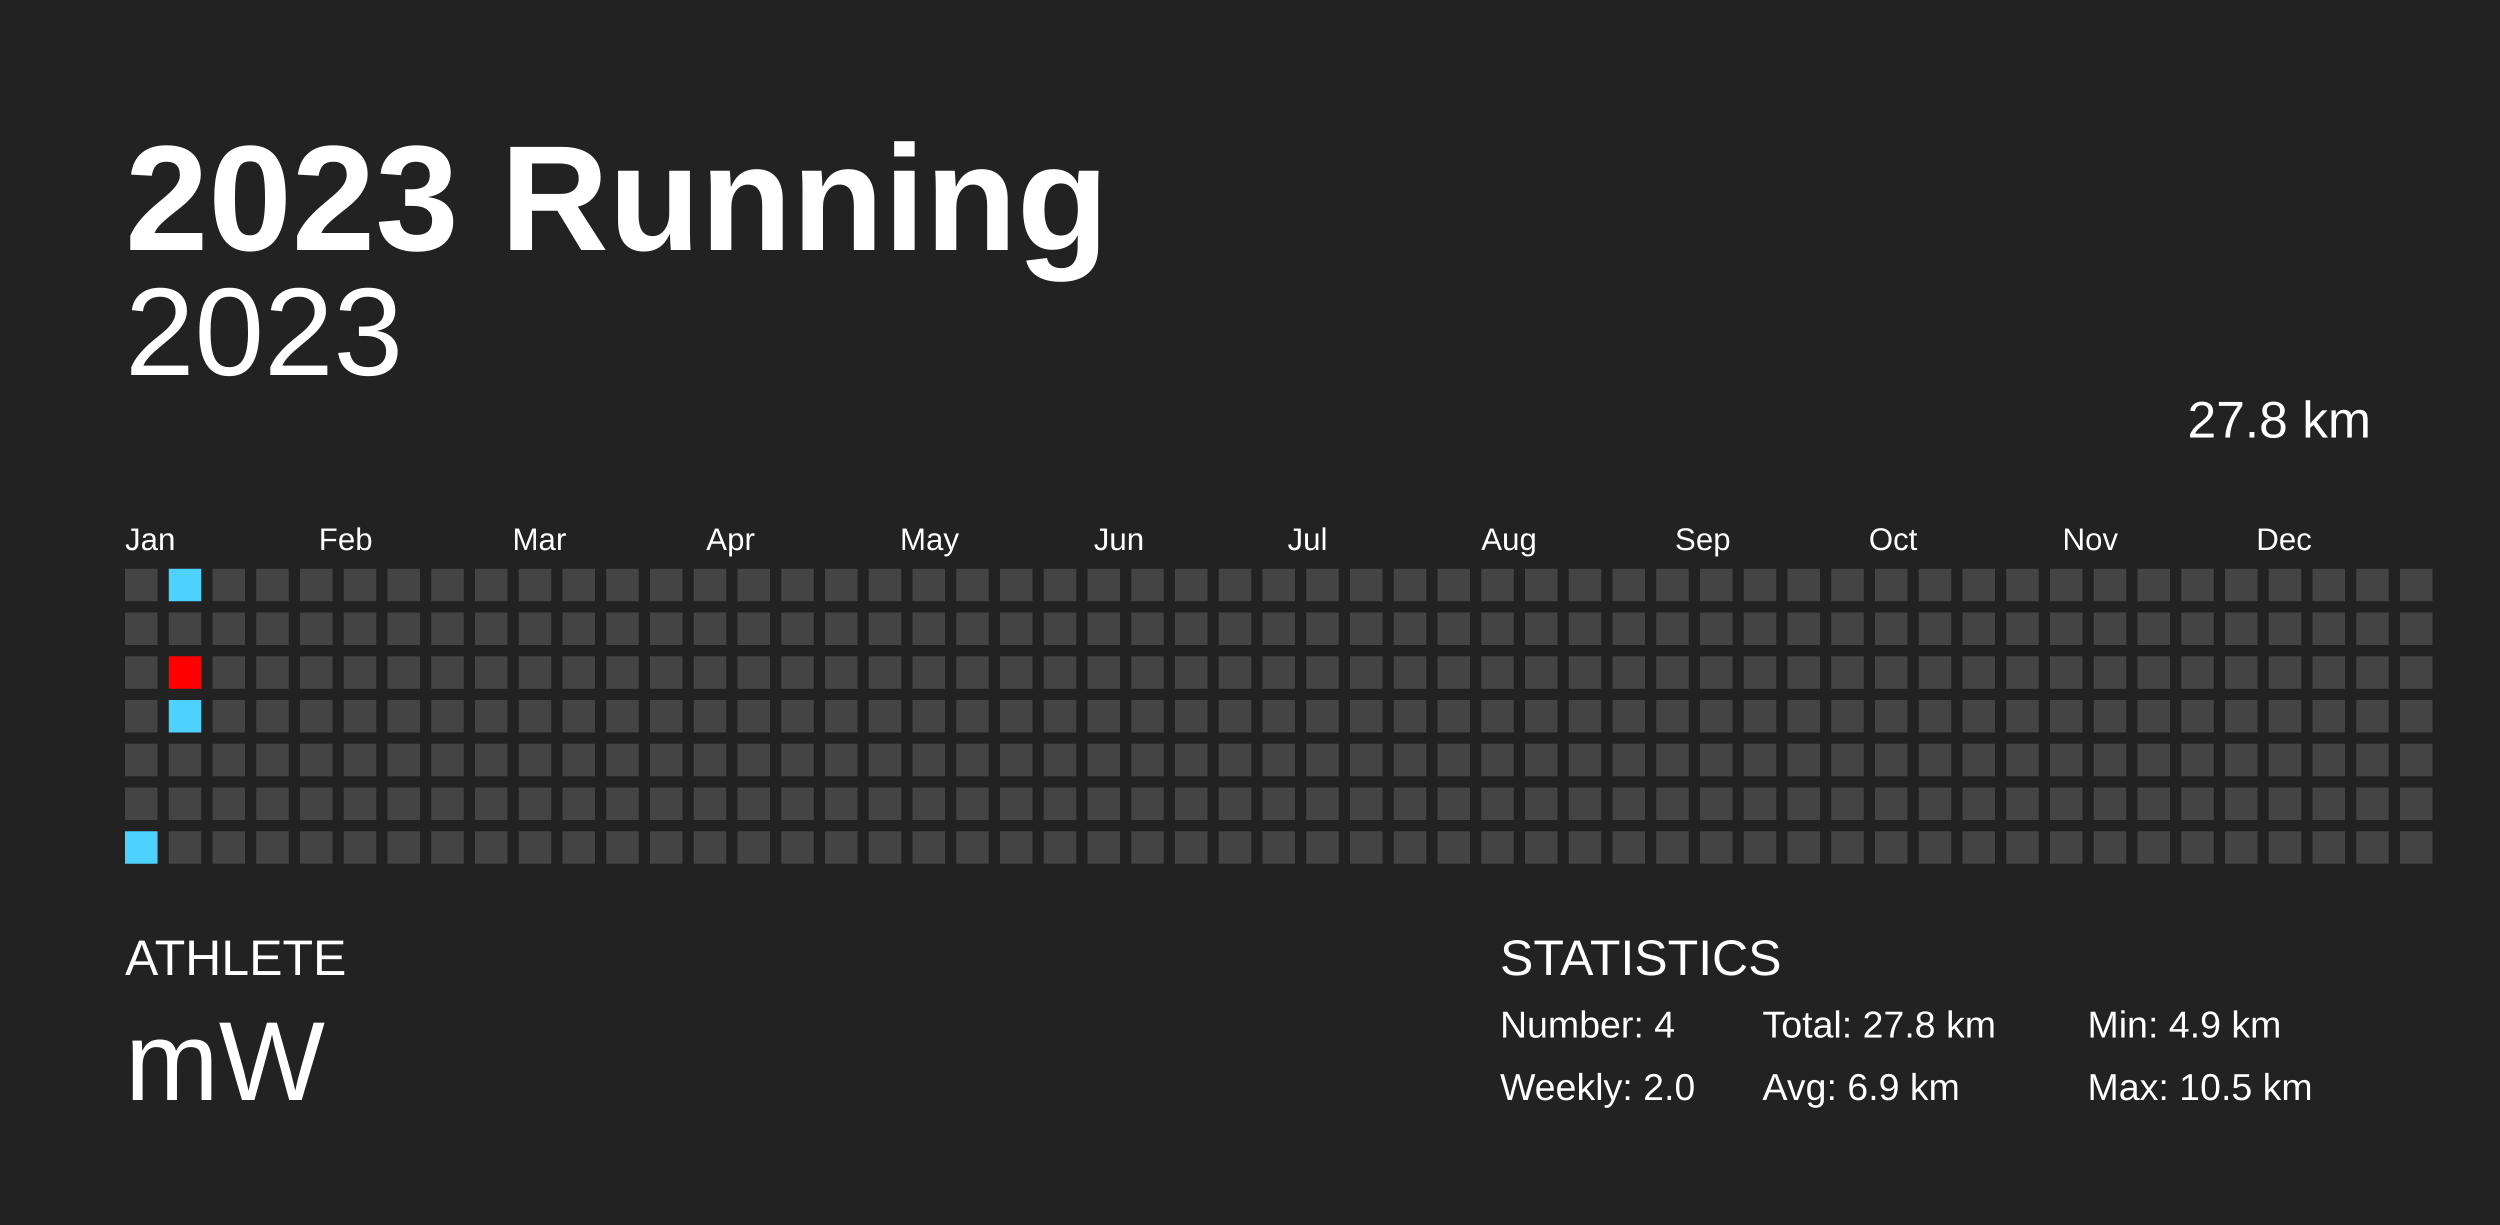
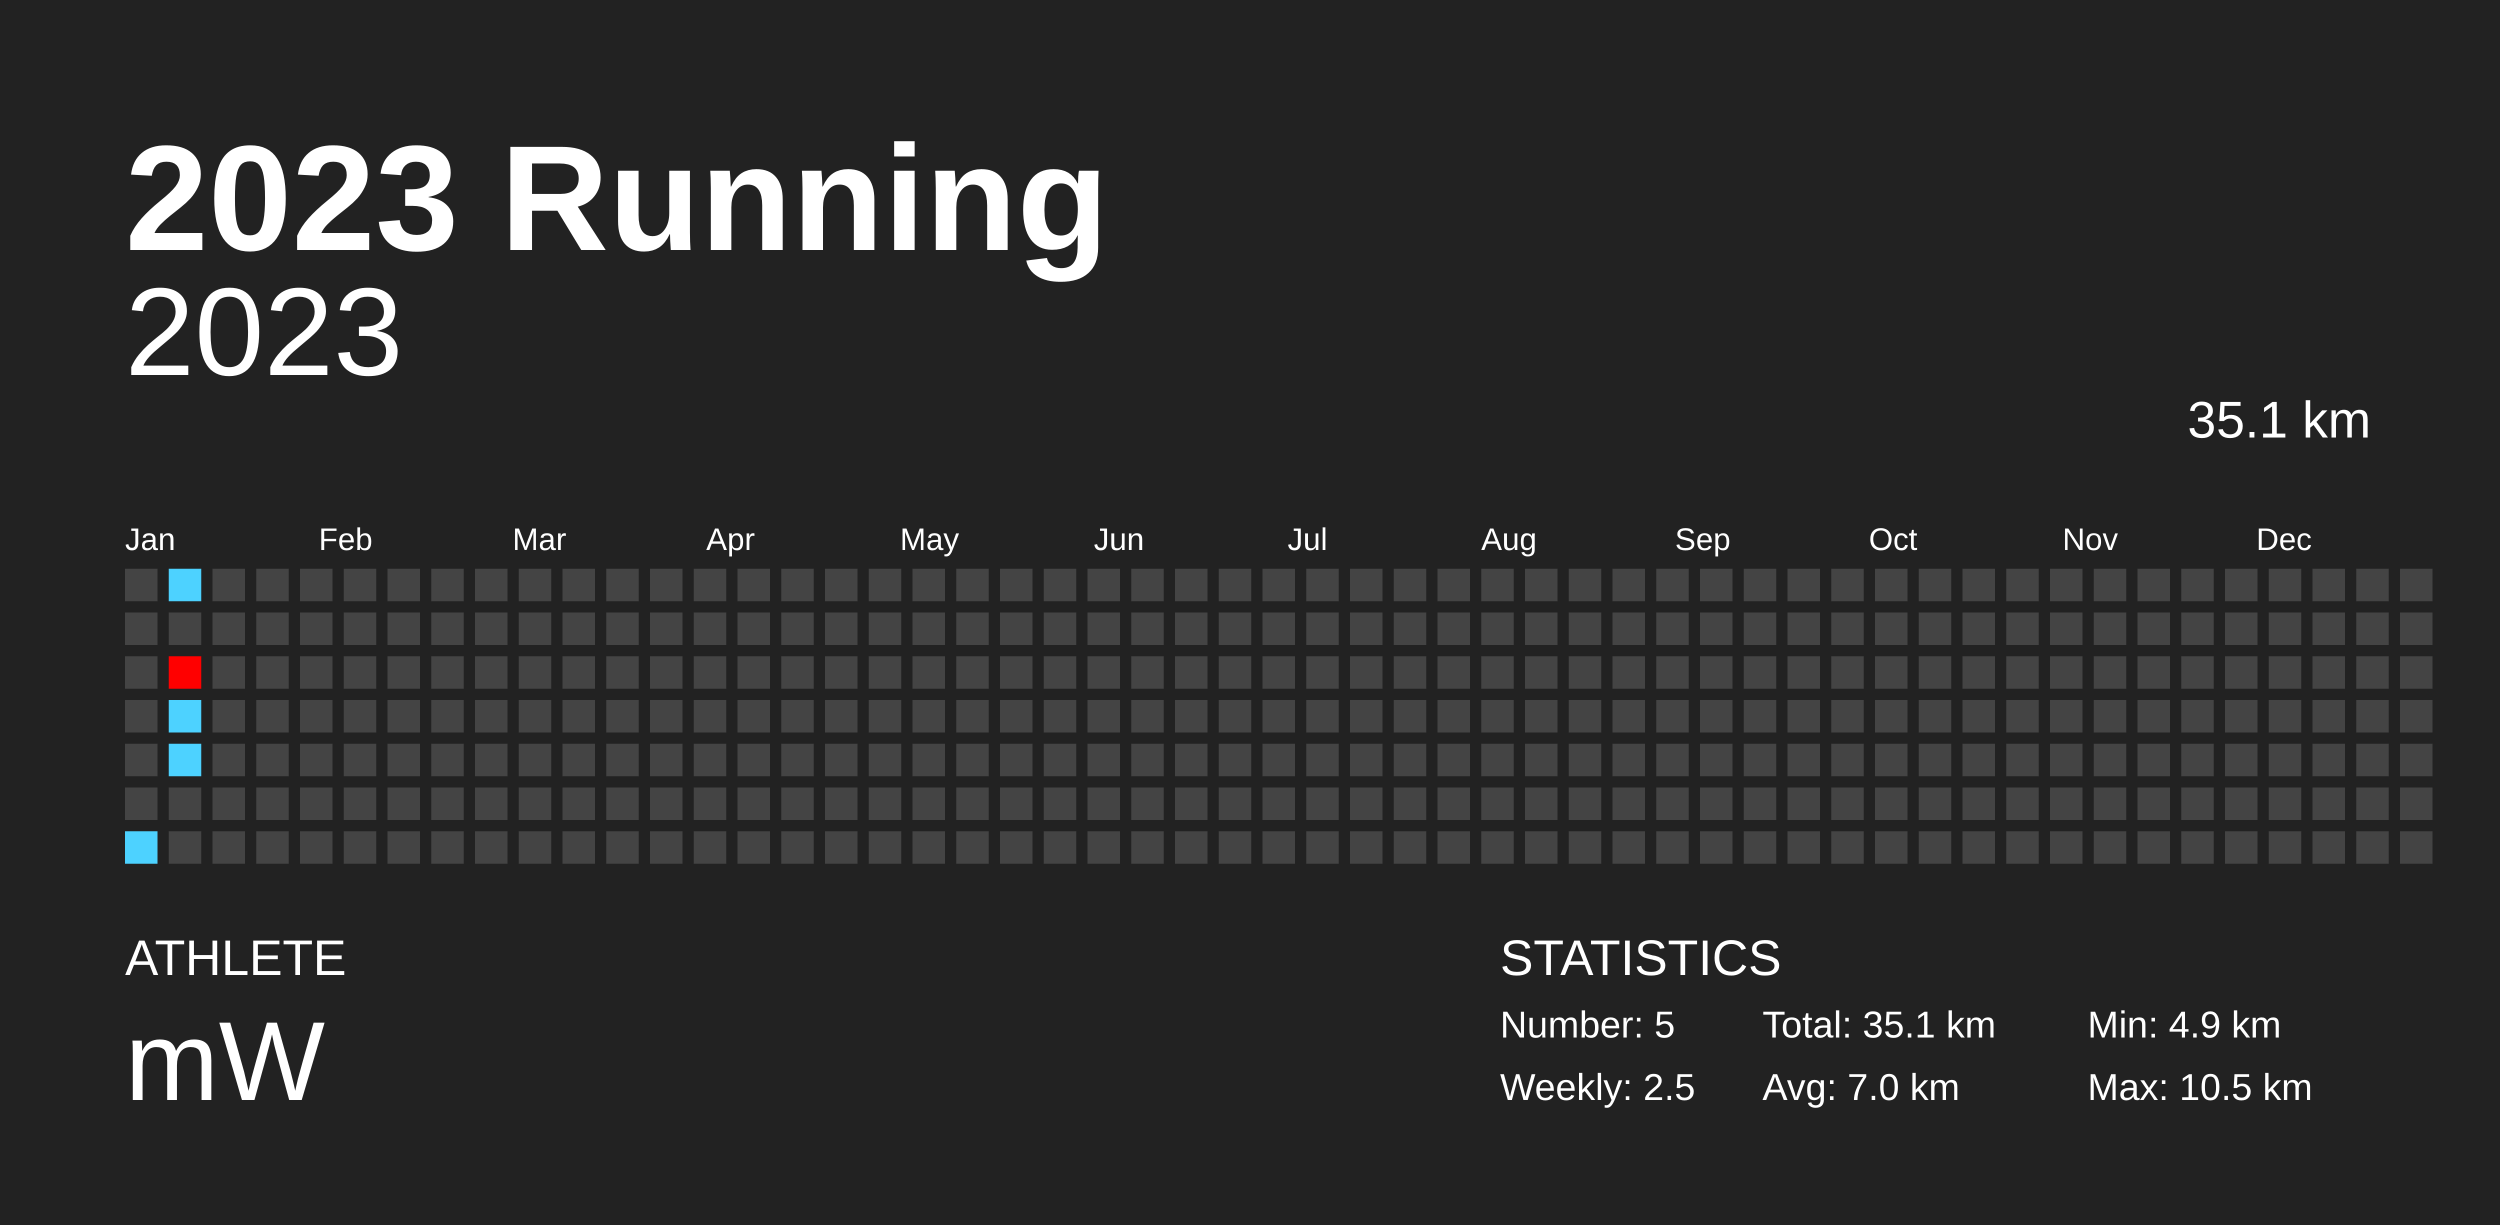
<svg xmlns="http://www.w3.org/2000/svg" baseProfile="full" height="98mm" version="1.1" viewBox="0,0,200,98" width="200mm">
  <defs />
  <rect fill="#222222" height="98" width="200" x="0" y="0" />
  <text fill="#FFFFFF" style="font-size:12px; font-family:Arial; font-weight:bold;" x="10" y="20">2023 Running</text>
  <text fill="#FFFFFF" style="font-size:4px; font-family:Arial" x="10" y="78">ATHLETE</text>
  <text fill="#FFFFFF" style="font-size:9px; font-family:Arial" x="10" y="88">mW</text>
  <text fill="#FFFFFF" style="font-size:4px; font-family:Arial" x="120" y="78">STATISTICS</text>
-   <text fill="#FFFFFF" style="font-size:3px; font-family:Arial" x="120" y="83">Number: 4</text>
-   <text fill="#FFFFFF" style="font-size:3px; font-family:Arial" x="120" y="88">Weekly: 2.0</text>
-   <text fill="#FFFFFF" style="font-size:3px; font-family:Arial" x="141" y="83">Total: 27.8 km</text>
-   <text fill="#FFFFFF" style="font-size:3px; font-family:Arial" x="141" y="88">Avg: 6.9 km</text>
+   <text fill="#FFFFFF" style="font-size:3px; font-family:Arial" x="120" y="83">Number: 5</text>
+   <text fill="#FFFFFF" style="font-size:3px; font-family:Arial" x="120" y="88">Weekly: 2.5</text>
+   <text fill="#FFFFFF" style="font-size:3px; font-family:Arial" x="141" y="83">Total: 35.1 km</text>
+   <text fill="#FFFFFF" style="font-size:3px; font-family:Arial" x="141" y="88">Avg: 7.0 km</text>
  <text fill="#FFFFFF" style="font-size:3px; font-family:Arial" x="167" y="83">Min: 4.9 km</text>
  <text fill="#FFFFFF" style="font-size:3px; font-family:Arial" x="167" y="88">Max: 10.5 km</text>
  <text alignment-baseline="hanging" fill="#FFFFFF" style="font-size:10.0px; font-family:Arial;" x="10" y="30">2023</text>
-   <text alignment-baseline="hanging" fill="#FFFFFF" style="font-size:4.125px; font-family:Arial;" x="175" y="35">27.8 km</text>
+   <text alignment-baseline="hanging" fill="#FFFFFF" style="font-size:4.125px; font-family:Arial;" x="175" y="35">35.1 km</text>
  <text fill="#FFFFFF" style="font-size:2.5px; font-family:Arial" x="10.0" y="44">Jan</text>
  <text fill="#FFFFFF" style="font-size:2.5px; font-family:Arial" x="25.5" y="44">Feb</text>
  <text fill="#FFFFFF" style="font-size:2.5px; font-family:Arial" x="41.0" y="44">Mar</text>
  <text fill="#FFFFFF" style="font-size:2.5px; font-family:Arial" x="56.5" y="44">Apr</text>
  <text fill="#FFFFFF" style="font-size:2.5px; font-family:Arial" x="72.0" y="44">May</text>
  <text fill="#FFFFFF" style="font-size:2.5px; font-family:Arial" x="87.5" y="44">Jun</text>
  <text fill="#FFFFFF" style="font-size:2.5px; font-family:Arial" x="103.0" y="44">Jul</text>
  <text fill="#FFFFFF" style="font-size:2.5px; font-family:Arial" x="118.5" y="44">Aug</text>
  <text fill="#FFFFFF" style="font-size:2.5px; font-family:Arial" x="134.0" y="44">Sep</text>
  <text fill="#FFFFFF" style="font-size:2.5px; font-family:Arial" x="149.5" y="44">Oct</text>
  <text fill="#FFFFFF" style="font-size:2.5px; font-family:Arial" x="165.0" y="44">Nov</text>
  <text fill="#FFFFFF" style="font-size:2.5px; font-family:Arial" x="180.5" y="44">Dec</text>
  <rect fill="#444444" height="2.6" width="2.6" x="10.0" y="45.5" />
  <rect fill="#444444" height="2.6" width="2.6" x="10.0" y="49.0" />
  <rect fill="#444444" height="2.6" width="2.6" x="10.0" y="52.5" />
  <rect fill="#444444" height="2.6" width="2.6" x="10.0" y="56.0" />
  <rect fill="#444444" height="2.6" width="2.6" x="10.0" y="59.5" />
  <rect fill="#444444" height="2.6" width="2.6" x="10.0" y="63.0" />
  <rect fill="#4dd2ff" height="2.6" width="2.6" x="10.0" y="66.5" />
  <rect fill="#4dd2ff" height="2.6" width="2.6" x="13.5" y="45.5" />
  <rect fill="#444444" height="2.6" width="2.6" x="13.5" y="49.0" />
  <rect fill="#ff0000" height="2.6" width="2.6" x="13.5" y="52.5" />
  <rect fill="#4dd2ff" height="2.6" width="2.6" x="13.5" y="56.0" />
-   <rect fill="#444444" height="2.6" width="2.6" x="13.5" y="59.5" />
+   <rect fill="#4dd2ff" height="2.6" width="2.6" x="13.5" y="59.5" />
  <rect fill="#444444" height="2.6" width="2.6" x="13.5" y="63.0" />
  <rect fill="#444444" height="2.6" width="2.6" x="13.5" y="66.5" />
  <rect fill="#444444" height="2.6" width="2.6" x="17.0" y="45.5" />
  <rect fill="#444444" height="2.6" width="2.6" x="17.0" y="49.0" />
  <rect fill="#444444" height="2.6" width="2.6" x="17.0" y="52.5" />
  <rect fill="#444444" height="2.6" width="2.6" x="17.0" y="56.0" />
  <rect fill="#444444" height="2.6" width="2.6" x="17.0" y="59.5" />
  <rect fill="#444444" height="2.6" width="2.6" x="17.0" y="63.0" />
  <rect fill="#444444" height="2.6" width="2.6" x="17.0" y="66.5" />
  <rect fill="#444444" height="2.6" width="2.6" x="20.5" y="45.5" />
  <rect fill="#444444" height="2.6" width="2.6" x="20.5" y="49.0" />
  <rect fill="#444444" height="2.6" width="2.6" x="20.5" y="52.5" />
  <rect fill="#444444" height="2.6" width="2.6" x="20.5" y="56.0" />
  <rect fill="#444444" height="2.6" width="2.6" x="20.5" y="59.5" />
  <rect fill="#444444" height="2.6" width="2.6" x="20.5" y="63.0" />
  <rect fill="#444444" height="2.6" width="2.6" x="20.5" y="66.5" />
  <rect fill="#444444" height="2.6" width="2.6" x="24.0" y="45.5" />
  <rect fill="#444444" height="2.6" width="2.6" x="24.0" y="49.0" />
  <rect fill="#444444" height="2.6" width="2.6" x="24.0" y="52.5" />
  <rect fill="#444444" height="2.6" width="2.6" x="24.0" y="56.0" />
  <rect fill="#444444" height="2.6" width="2.6" x="24.0" y="59.5" />
  <rect fill="#444444" height="2.6" width="2.6" x="24.0" y="63.0" />
  <rect fill="#444444" height="2.6" width="2.6" x="24.0" y="66.5" />
  <rect fill="#444444" height="2.6" width="2.6" x="27.5" y="45.5" />
  <rect fill="#444444" height="2.6" width="2.6" x="27.5" y="49.0" />
  <rect fill="#444444" height="2.6" width="2.6" x="27.5" y="52.5" />
  <rect fill="#444444" height="2.6" width="2.6" x="27.5" y="56.0" />
  <rect fill="#444444" height="2.6" width="2.6" x="27.5" y="59.5" />
  <rect fill="#444444" height="2.6" width="2.6" x="27.5" y="63.0" />
  <rect fill="#444444" height="2.6" width="2.6" x="27.5" y="66.5" />
  <rect fill="#444444" height="2.6" width="2.6" x="31.0" y="45.5" />
  <rect fill="#444444" height="2.6" width="2.6" x="31.0" y="49.0" />
  <rect fill="#444444" height="2.6" width="2.6" x="31.0" y="52.5" />
  <rect fill="#444444" height="2.6" width="2.6" x="31.0" y="56.0" />
  <rect fill="#444444" height="2.6" width="2.6" x="31.0" y="59.5" />
  <rect fill="#444444" height="2.6" width="2.6" x="31.0" y="63.0" />
  <rect fill="#444444" height="2.6" width="2.6" x="31.0" y="66.5" />
  <rect fill="#444444" height="2.6" width="2.6" x="34.5" y="45.5" />
  <rect fill="#444444" height="2.6" width="2.6" x="34.5" y="49.0" />
  <rect fill="#444444" height="2.6" width="2.6" x="34.5" y="52.5" />
  <rect fill="#444444" height="2.6" width="2.6" x="34.5" y="56.0" />
  <rect fill="#444444" height="2.6" width="2.6" x="34.5" y="59.5" />
  <rect fill="#444444" height="2.6" width="2.6" x="34.5" y="63.0" />
  <rect fill="#444444" height="2.6" width="2.6" x="34.5" y="66.5" />
  <rect fill="#444444" height="2.6" width="2.6" x="38.0" y="45.5" />
  <rect fill="#444444" height="2.6" width="2.6" x="38.0" y="49.0" />
  <rect fill="#444444" height="2.6" width="2.6" x="38.0" y="52.5" />
  <rect fill="#444444" height="2.6" width="2.6" x="38.0" y="56.0" />
  <rect fill="#444444" height="2.6" width="2.6" x="38.0" y="59.5" />
  <rect fill="#444444" height="2.6" width="2.6" x="38.0" y="63.0" />
  <rect fill="#444444" height="2.6" width="2.6" x="38.0" y="66.5" />
  <rect fill="#444444" height="2.6" width="2.6" x="41.5" y="45.5" />
  <rect fill="#444444" height="2.6" width="2.6" x="41.5" y="49.0" />
  <rect fill="#444444" height="2.6" width="2.6" x="41.5" y="52.5" />
  <rect fill="#444444" height="2.6" width="2.6" x="41.5" y="56.0" />
  <rect fill="#444444" height="2.6" width="2.6" x="41.5" y="59.5" />
  <rect fill="#444444" height="2.6" width="2.6" x="41.5" y="63.0" />
  <rect fill="#444444" height="2.6" width="2.6" x="41.5" y="66.5" />
  <rect fill="#444444" height="2.6" width="2.6" x="45.0" y="45.5" />
  <rect fill="#444444" height="2.6" width="2.6" x="45.0" y="49.0" />
  <rect fill="#444444" height="2.6" width="2.6" x="45.0" y="52.5" />
  <rect fill="#444444" height="2.6" width="2.6" x="45.0" y="56.0" />
  <rect fill="#444444" height="2.6" width="2.6" x="45.0" y="59.5" />
  <rect fill="#444444" height="2.6" width="2.6" x="45.0" y="63.0" />
  <rect fill="#444444" height="2.6" width="2.6" x="45.0" y="66.5" />
  <rect fill="#444444" height="2.6" width="2.6" x="48.5" y="45.5" />
  <rect fill="#444444" height="2.6" width="2.6" x="48.5" y="49.0" />
  <rect fill="#444444" height="2.6" width="2.6" x="48.5" y="52.5" />
  <rect fill="#444444" height="2.6" width="2.6" x="48.5" y="56.0" />
  <rect fill="#444444" height="2.6" width="2.6" x="48.5" y="59.5" />
  <rect fill="#444444" height="2.6" width="2.6" x="48.5" y="63.0" />
  <rect fill="#444444" height="2.6" width="2.6" x="48.5" y="66.5" />
  <rect fill="#444444" height="2.6" width="2.6" x="52.0" y="45.5" />
  <rect fill="#444444" height="2.6" width="2.6" x="52.0" y="49.0" />
  <rect fill="#444444" height="2.6" width="2.6" x="52.0" y="52.5" />
  <rect fill="#444444" height="2.6" width="2.6" x="52.0" y="56.0" />
  <rect fill="#444444" height="2.6" width="2.6" x="52.0" y="59.5" />
  <rect fill="#444444" height="2.6" width="2.6" x="52.0" y="63.0" />
  <rect fill="#444444" height="2.6" width="2.6" x="52.0" y="66.5" />
  <rect fill="#444444" height="2.6" width="2.6" x="55.5" y="45.5" />
  <rect fill="#444444" height="2.6" width="2.6" x="55.5" y="49.0" />
  <rect fill="#444444" height="2.6" width="2.6" x="55.5" y="52.5" />
  <rect fill="#444444" height="2.6" width="2.6" x="55.5" y="56.0" />
  <rect fill="#444444" height="2.6" width="2.6" x="55.5" y="59.5" />
  <rect fill="#444444" height="2.6" width="2.6" x="55.5" y="63.0" />
  <rect fill="#444444" height="2.6" width="2.6" x="55.5" y="66.5" />
  <rect fill="#444444" height="2.6" width="2.6" x="59.0" y="45.5" />
  <rect fill="#444444" height="2.6" width="2.6" x="59.0" y="49.0" />
  <rect fill="#444444" height="2.6" width="2.6" x="59.0" y="52.5" />
  <rect fill="#444444" height="2.6" width="2.6" x="59.0" y="56.0" />
  <rect fill="#444444" height="2.6" width="2.6" x="59.0" y="59.5" />
  <rect fill="#444444" height="2.6" width="2.6" x="59.0" y="63.0" />
  <rect fill="#444444" height="2.6" width="2.6" x="59.0" y="66.5" />
  <rect fill="#444444" height="2.6" width="2.6" x="62.5" y="45.5" />
  <rect fill="#444444" height="2.6" width="2.6" x="62.5" y="49.0" />
  <rect fill="#444444" height="2.6" width="2.6" x="62.5" y="52.5" />
  <rect fill="#444444" height="2.6" width="2.6" x="62.5" y="56.0" />
  <rect fill="#444444" height="2.6" width="2.6" x="62.5" y="59.5" />
  <rect fill="#444444" height="2.6" width="2.6" x="62.5" y="63.0" />
  <rect fill="#444444" height="2.6" width="2.6" x="62.5" y="66.5" />
  <rect fill="#444444" height="2.6" width="2.6" x="66.0" y="45.5" />
  <rect fill="#444444" height="2.6" width="2.6" x="66.0" y="49.0" />
  <rect fill="#444444" height="2.6" width="2.6" x="66.0" y="52.5" />
  <rect fill="#444444" height="2.6" width="2.6" x="66.0" y="56.0" />
  <rect fill="#444444" height="2.6" width="2.6" x="66.0" y="59.5" />
  <rect fill="#444444" height="2.6" width="2.6" x="66.0" y="63.0" />
  <rect fill="#444444" height="2.6" width="2.6" x="66.0" y="66.5" />
  <rect fill="#444444" height="2.6" width="2.6" x="69.5" y="45.5" />
  <rect fill="#444444" height="2.6" width="2.6" x="69.5" y="49.0" />
  <rect fill="#444444" height="2.6" width="2.6" x="69.5" y="52.5" />
  <rect fill="#444444" height="2.6" width="2.6" x="69.5" y="56.0" />
  <rect fill="#444444" height="2.6" width="2.6" x="69.5" y="59.5" />
  <rect fill="#444444" height="2.6" width="2.6" x="69.5" y="63.0" />
  <rect fill="#444444" height="2.6" width="2.6" x="69.5" y="66.5" />
  <rect fill="#444444" height="2.6" width="2.6" x="73.0" y="45.5" />
  <rect fill="#444444" height="2.6" width="2.6" x="73.0" y="49.0" />
  <rect fill="#444444" height="2.6" width="2.6" x="73.0" y="52.5" />
  <rect fill="#444444" height="2.6" width="2.6" x="73.0" y="56.0" />
  <rect fill="#444444" height="2.6" width="2.6" x="73.0" y="59.5" />
  <rect fill="#444444" height="2.6" width="2.6" x="73.0" y="63.0" />
  <rect fill="#444444" height="2.6" width="2.6" x="73.0" y="66.5" />
  <rect fill="#444444" height="2.6" width="2.6" x="76.5" y="45.5" />
  <rect fill="#444444" height="2.6" width="2.6" x="76.5" y="49.0" />
  <rect fill="#444444" height="2.6" width="2.6" x="76.5" y="52.5" />
  <rect fill="#444444" height="2.6" width="2.6" x="76.5" y="56.0" />
  <rect fill="#444444" height="2.6" width="2.6" x="76.5" y="59.5" />
  <rect fill="#444444" height="2.6" width="2.6" x="76.5" y="63.0" />
  <rect fill="#444444" height="2.6" width="2.6" x="76.5" y="66.5" />
  <rect fill="#444444" height="2.6" width="2.6" x="80.0" y="45.5" />
  <rect fill="#444444" height="2.6" width="2.6" x="80.0" y="49.0" />
  <rect fill="#444444" height="2.6" width="2.6" x="80.0" y="52.5" />
  <rect fill="#444444" height="2.6" width="2.6" x="80.0" y="56.0" />
  <rect fill="#444444" height="2.6" width="2.6" x="80.0" y="59.5" />
  <rect fill="#444444" height="2.6" width="2.6" x="80.0" y="63.0" />
  <rect fill="#444444" height="2.6" width="2.6" x="80.0" y="66.5" />
  <rect fill="#444444" height="2.6" width="2.6" x="83.5" y="45.5" />
  <rect fill="#444444" height="2.6" width="2.6" x="83.5" y="49.0" />
  <rect fill="#444444" height="2.6" width="2.6" x="83.5" y="52.5" />
  <rect fill="#444444" height="2.6" width="2.6" x="83.5" y="56.0" />
  <rect fill="#444444" height="2.6" width="2.6" x="83.5" y="59.5" />
  <rect fill="#444444" height="2.6" width="2.6" x="83.5" y="63.0" />
  <rect fill="#444444" height="2.6" width="2.6" x="83.5" y="66.5" />
  <rect fill="#444444" height="2.6" width="2.6" x="87.0" y="45.5" />
  <rect fill="#444444" height="2.6" width="2.6" x="87.0" y="49.0" />
  <rect fill="#444444" height="2.6" width="2.6" x="87.0" y="52.5" />
  <rect fill="#444444" height="2.6" width="2.6" x="87.0" y="56.0" />
  <rect fill="#444444" height="2.6" width="2.6" x="87.0" y="59.5" />
  <rect fill="#444444" height="2.6" width="2.6" x="87.0" y="63.0" />
  <rect fill="#444444" height="2.6" width="2.6" x="87.0" y="66.5" />
  <rect fill="#444444" height="2.6" width="2.6" x="90.5" y="45.5" />
  <rect fill="#444444" height="2.6" width="2.6" x="90.5" y="49.0" />
  <rect fill="#444444" height="2.6" width="2.6" x="90.5" y="52.5" />
  <rect fill="#444444" height="2.6" width="2.6" x="90.5" y="56.0" />
  <rect fill="#444444" height="2.6" width="2.6" x="90.5" y="59.5" />
  <rect fill="#444444" height="2.6" width="2.6" x="90.5" y="63.0" />
  <rect fill="#444444" height="2.6" width="2.6" x="90.5" y="66.5" />
  <rect fill="#444444" height="2.6" width="2.6" x="94.0" y="45.5" />
  <rect fill="#444444" height="2.6" width="2.6" x="94.0" y="49.0" />
  <rect fill="#444444" height="2.6" width="2.6" x="94.0" y="52.5" />
  <rect fill="#444444" height="2.6" width="2.6" x="94.0" y="56.0" />
  <rect fill="#444444" height="2.6" width="2.6" x="94.0" y="59.5" />
  <rect fill="#444444" height="2.6" width="2.6" x="94.0" y="63.0" />
  <rect fill="#444444" height="2.6" width="2.6" x="94.0" y="66.5" />
  <rect fill="#444444" height="2.6" width="2.6" x="97.5" y="45.5" />
  <rect fill="#444444" height="2.6" width="2.6" x="97.5" y="49.0" />
  <rect fill="#444444" height="2.6" width="2.6" x="97.5" y="52.5" />
  <rect fill="#444444" height="2.6" width="2.6" x="97.5" y="56.0" />
  <rect fill="#444444" height="2.6" width="2.6" x="97.5" y="59.5" />
  <rect fill="#444444" height="2.6" width="2.6" x="97.5" y="63.0" />
  <rect fill="#444444" height="2.6" width="2.6" x="97.5" y="66.5" />
  <rect fill="#444444" height="2.6" width="2.6" x="101.0" y="45.5" />
  <rect fill="#444444" height="2.6" width="2.6" x="101.0" y="49.0" />
  <rect fill="#444444" height="2.6" width="2.6" x="101.0" y="52.5" />
  <rect fill="#444444" height="2.6" width="2.6" x="101.0" y="56.0" />
  <rect fill="#444444" height="2.6" width="2.6" x="101.0" y="59.5" />
  <rect fill="#444444" height="2.6" width="2.6" x="101.0" y="63.0" />
  <rect fill="#444444" height="2.6" width="2.6" x="101.0" y="66.5" />
  <rect fill="#444444" height="2.6" width="2.6" x="104.5" y="45.5" />
  <rect fill="#444444" height="2.6" width="2.6" x="104.5" y="49.0" />
  <rect fill="#444444" height="2.6" width="2.6" x="104.5" y="52.5" />
  <rect fill="#444444" height="2.6" width="2.6" x="104.5" y="56.0" />
  <rect fill="#444444" height="2.6" width="2.6" x="104.5" y="59.5" />
  <rect fill="#444444" height="2.6" width="2.6" x="104.5" y="63.0" />
  <rect fill="#444444" height="2.6" width="2.6" x="104.5" y="66.5" />
  <rect fill="#444444" height="2.6" width="2.6" x="108.0" y="45.5" />
  <rect fill="#444444" height="2.6" width="2.6" x="108.0" y="49.0" />
  <rect fill="#444444" height="2.6" width="2.6" x="108.0" y="52.5" />
  <rect fill="#444444" height="2.6" width="2.6" x="108.0" y="56.0" />
  <rect fill="#444444" height="2.6" width="2.6" x="108.0" y="59.5" />
  <rect fill="#444444" height="2.6" width="2.6" x="108.0" y="63.0" />
  <rect fill="#444444" height="2.6" width="2.6" x="108.0" y="66.5" />
  <rect fill="#444444" height="2.6" width="2.6" x="111.5" y="45.5" />
  <rect fill="#444444" height="2.6" width="2.6" x="111.5" y="49.0" />
  <rect fill="#444444" height="2.6" width="2.6" x="111.5" y="52.5" />
  <rect fill="#444444" height="2.6" width="2.6" x="111.5" y="56.0" />
  <rect fill="#444444" height="2.6" width="2.6" x="111.5" y="59.5" />
  <rect fill="#444444" height="2.6" width="2.6" x="111.5" y="63.0" />
  <rect fill="#444444" height="2.6" width="2.6" x="111.5" y="66.5" />
  <rect fill="#444444" height="2.6" width="2.6" x="115.0" y="45.5" />
  <rect fill="#444444" height="2.6" width="2.6" x="115.0" y="49.0" />
  <rect fill="#444444" height="2.6" width="2.6" x="115.0" y="52.5" />
  <rect fill="#444444" height="2.6" width="2.6" x="115.0" y="56.0" />
  <rect fill="#444444" height="2.6" width="2.6" x="115.0" y="59.5" />
  <rect fill="#444444" height="2.6" width="2.6" x="115.0" y="63.0" />
  <rect fill="#444444" height="2.6" width="2.6" x="115.0" y="66.5" />
  <rect fill="#444444" height="2.6" width="2.6" x="118.5" y="45.5" />
  <rect fill="#444444" height="2.6" width="2.6" x="118.5" y="49.0" />
  <rect fill="#444444" height="2.6" width="2.6" x="118.5" y="52.5" />
  <rect fill="#444444" height="2.6" width="2.6" x="118.5" y="56.0" />
  <rect fill="#444444" height="2.6" width="2.6" x="118.5" y="59.5" />
  <rect fill="#444444" height="2.6" width="2.6" x="118.5" y="63.0" />
  <rect fill="#444444" height="2.6" width="2.6" x="118.5" y="66.5" />
  <rect fill="#444444" height="2.6" width="2.6" x="122.0" y="45.5" />
  <rect fill="#444444" height="2.6" width="2.6" x="122.0" y="49.0" />
  <rect fill="#444444" height="2.6" width="2.6" x="122.0" y="52.5" />
  <rect fill="#444444" height="2.6" width="2.6" x="122.0" y="56.0" />
  <rect fill="#444444" height="2.6" width="2.6" x="122.0" y="59.5" />
  <rect fill="#444444" height="2.6" width="2.6" x="122.0" y="63.0" />
  <rect fill="#444444" height="2.6" width="2.6" x="122.0" y="66.5" />
  <rect fill="#444444" height="2.6" width="2.6" x="125.5" y="45.5" />
  <rect fill="#444444" height="2.6" width="2.6" x="125.5" y="49.0" />
  <rect fill="#444444" height="2.6" width="2.6" x="125.5" y="52.5" />
  <rect fill="#444444" height="2.6" width="2.6" x="125.5" y="56.0" />
  <rect fill="#444444" height="2.6" width="2.6" x="125.5" y="59.5" />
  <rect fill="#444444" height="2.6" width="2.6" x="125.5" y="63.0" />
  <rect fill="#444444" height="2.6" width="2.6" x="125.5" y="66.5" />
  <rect fill="#444444" height="2.6" width="2.6" x="129.0" y="45.5" />
  <rect fill="#444444" height="2.6" width="2.6" x="129.0" y="49.0" />
  <rect fill="#444444" height="2.6" width="2.6" x="129.0" y="52.5" />
  <rect fill="#444444" height="2.6" width="2.6" x="129.0" y="56.0" />
  <rect fill="#444444" height="2.6" width="2.6" x="129.0" y="59.5" />
  <rect fill="#444444" height="2.6" width="2.6" x="129.0" y="63.0" />
  <rect fill="#444444" height="2.6" width="2.6" x="129.0" y="66.5" />
  <rect fill="#444444" height="2.6" width="2.6" x="132.5" y="45.5" />
  <rect fill="#444444" height="2.6" width="2.6" x="132.5" y="49.0" />
  <rect fill="#444444" height="2.6" width="2.6" x="132.5" y="52.5" />
  <rect fill="#444444" height="2.6" width="2.6" x="132.5" y="56.0" />
  <rect fill="#444444" height="2.6" width="2.6" x="132.5" y="59.5" />
  <rect fill="#444444" height="2.6" width="2.6" x="132.5" y="63.0" />
  <rect fill="#444444" height="2.6" width="2.6" x="132.5" y="66.5" />
  <rect fill="#444444" height="2.6" width="2.6" x="136.0" y="45.5" />
  <rect fill="#444444" height="2.6" width="2.6" x="136.0" y="49.0" />
  <rect fill="#444444" height="2.6" width="2.6" x="136.0" y="52.5" />
  <rect fill="#444444" height="2.6" width="2.6" x="136.0" y="56.0" />
  <rect fill="#444444" height="2.6" width="2.6" x="136.0" y="59.5" />
  <rect fill="#444444" height="2.6" width="2.6" x="136.0" y="63.0" />
  <rect fill="#444444" height="2.6" width="2.6" x="136.0" y="66.5" />
  <rect fill="#444444" height="2.6" width="2.6" x="139.5" y="45.5" />
  <rect fill="#444444" height="2.6" width="2.6" x="139.5" y="49.0" />
  <rect fill="#444444" height="2.6" width="2.6" x="139.5" y="52.5" />
  <rect fill="#444444" height="2.6" width="2.6" x="139.5" y="56.0" />
  <rect fill="#444444" height="2.6" width="2.6" x="139.5" y="59.5" />
  <rect fill="#444444" height="2.6" width="2.6" x="139.5" y="63.0" />
  <rect fill="#444444" height="2.6" width="2.6" x="139.5" y="66.5" />
  <rect fill="#444444" height="2.6" width="2.6" x="143.0" y="45.5" />
  <rect fill="#444444" height="2.6" width="2.6" x="143.0" y="49.0" />
  <rect fill="#444444" height="2.6" width="2.6" x="143.0" y="52.5" />
  <rect fill="#444444" height="2.6" width="2.6" x="143.0" y="56.0" />
  <rect fill="#444444" height="2.6" width="2.6" x="143.0" y="59.5" />
  <rect fill="#444444" height="2.6" width="2.6" x="143.0" y="63.0" />
  <rect fill="#444444" height="2.6" width="2.6" x="143.0" y="66.5" />
  <rect fill="#444444" height="2.6" width="2.6" x="146.5" y="45.5" />
  <rect fill="#444444" height="2.6" width="2.6" x="146.5" y="49.0" />
  <rect fill="#444444" height="2.6" width="2.6" x="146.5" y="52.5" />
  <rect fill="#444444" height="2.6" width="2.6" x="146.5" y="56.0" />
  <rect fill="#444444" height="2.6" width="2.6" x="146.5" y="59.5" />
  <rect fill="#444444" height="2.6" width="2.6" x="146.5" y="63.0" />
  <rect fill="#444444" height="2.6" width="2.6" x="146.5" y="66.5" />
  <rect fill="#444444" height="2.6" width="2.6" x="150.0" y="45.5" />
  <rect fill="#444444" height="2.6" width="2.6" x="150.0" y="49.0" />
  <rect fill="#444444" height="2.6" width="2.6" x="150.0" y="52.5" />
  <rect fill="#444444" height="2.6" width="2.6" x="150.0" y="56.0" />
  <rect fill="#444444" height="2.6" width="2.6" x="150.0" y="59.5" />
  <rect fill="#444444" height="2.6" width="2.6" x="150.0" y="63.0" />
  <rect fill="#444444" height="2.6" width="2.6" x="150.0" y="66.5" />
  <rect fill="#444444" height="2.6" width="2.6" x="153.5" y="45.5" />
  <rect fill="#444444" height="2.6" width="2.6" x="153.5" y="49.0" />
  <rect fill="#444444" height="2.6" width="2.6" x="153.5" y="52.5" />
  <rect fill="#444444" height="2.6" width="2.6" x="153.5" y="56.0" />
  <rect fill="#444444" height="2.6" width="2.6" x="153.5" y="59.5" />
  <rect fill="#444444" height="2.6" width="2.6" x="153.5" y="63.0" />
  <rect fill="#444444" height="2.6" width="2.6" x="153.5" y="66.5" />
  <rect fill="#444444" height="2.6" width="2.6" x="157.0" y="45.5" />
  <rect fill="#444444" height="2.6" width="2.6" x="157.0" y="49.0" />
  <rect fill="#444444" height="2.6" width="2.6" x="157.0" y="52.5" />
  <rect fill="#444444" height="2.6" width="2.6" x="157.0" y="56.0" />
  <rect fill="#444444" height="2.6" width="2.6" x="157.0" y="59.5" />
  <rect fill="#444444" height="2.6" width="2.6" x="157.0" y="63.0" />
  <rect fill="#444444" height="2.6" width="2.6" x="157.0" y="66.5" />
  <rect fill="#444444" height="2.6" width="2.6" x="160.5" y="45.5" />
  <rect fill="#444444" height="2.6" width="2.6" x="160.5" y="49.0" />
  <rect fill="#444444" height="2.6" width="2.6" x="160.5" y="52.5" />
  <rect fill="#444444" height="2.6" width="2.6" x="160.5" y="56.0" />
  <rect fill="#444444" height="2.6" width="2.6" x="160.5" y="59.5" />
  <rect fill="#444444" height="2.6" width="2.6" x="160.5" y="63.0" />
  <rect fill="#444444" height="2.6" width="2.6" x="160.5" y="66.5" />
  <rect fill="#444444" height="2.6" width="2.6" x="164.0" y="45.5" />
  <rect fill="#444444" height="2.6" width="2.6" x="164.0" y="49.0" />
  <rect fill="#444444" height="2.6" width="2.6" x="164.0" y="52.5" />
  <rect fill="#444444" height="2.6" width="2.6" x="164.0" y="56.0" />
  <rect fill="#444444" height="2.6" width="2.6" x="164.0" y="59.5" />
  <rect fill="#444444" height="2.6" width="2.6" x="164.0" y="63.0" />
  <rect fill="#444444" height="2.6" width="2.6" x="164.0" y="66.5" />
  <rect fill="#444444" height="2.6" width="2.6" x="167.5" y="45.5" />
  <rect fill="#444444" height="2.6" width="2.6" x="167.5" y="49.0" />
  <rect fill="#444444" height="2.6" width="2.6" x="167.5" y="52.5" />
  <rect fill="#444444" height="2.6" width="2.6" x="167.5" y="56.0" />
  <rect fill="#444444" height="2.6" width="2.6" x="167.5" y="59.5" />
  <rect fill="#444444" height="2.6" width="2.6" x="167.5" y="63.0" />
  <rect fill="#444444" height="2.6" width="2.6" x="167.5" y="66.5" />
  <rect fill="#444444" height="2.6" width="2.6" x="171.0" y="45.5" />
  <rect fill="#444444" height="2.6" width="2.6" x="171.0" y="49.0" />
  <rect fill="#444444" height="2.6" width="2.6" x="171.0" y="52.5" />
  <rect fill="#444444" height="2.6" width="2.6" x="171.0" y="56.0" />
  <rect fill="#444444" height="2.6" width="2.6" x="171.0" y="59.5" />
  <rect fill="#444444" height="2.6" width="2.6" x="171.0" y="63.0" />
  <rect fill="#444444" height="2.6" width="2.6" x="171.0" y="66.5" />
  <rect fill="#444444" height="2.6" width="2.6" x="174.5" y="45.5" />
  <rect fill="#444444" height="2.6" width="2.6" x="174.5" y="49.0" />
  <rect fill="#444444" height="2.6" width="2.6" x="174.5" y="52.5" />
  <rect fill="#444444" height="2.6" width="2.6" x="174.5" y="56.0" />
  <rect fill="#444444" height="2.6" width="2.6" x="174.5" y="59.5" />
  <rect fill="#444444" height="2.6" width="2.6" x="174.5" y="63.0" />
  <rect fill="#444444" height="2.6" width="2.6" x="174.5" y="66.5" />
  <rect fill="#444444" height="2.6" width="2.6" x="178.0" y="45.5" />
  <rect fill="#444444" height="2.6" width="2.6" x="178.0" y="49.0" />
  <rect fill="#444444" height="2.6" width="2.6" x="178.0" y="52.5" />
  <rect fill="#444444" height="2.6" width="2.6" x="178.0" y="56.0" />
  <rect fill="#444444" height="2.6" width="2.6" x="178.0" y="59.5" />
  <rect fill="#444444" height="2.6" width="2.6" x="178.0" y="63.0" />
  <rect fill="#444444" height="2.6" width="2.6" x="178.0" y="66.5" />
  <rect fill="#444444" height="2.6" width="2.6" x="181.5" y="45.5" />
  <rect fill="#444444" height="2.6" width="2.6" x="181.5" y="49.0" />
  <rect fill="#444444" height="2.6" width="2.6" x="181.5" y="52.5" />
  <rect fill="#444444" height="2.6" width="2.6" x="181.5" y="56.0" />
  <rect fill="#444444" height="2.6" width="2.6" x="181.5" y="59.5" />
  <rect fill="#444444" height="2.6" width="2.6" x="181.5" y="63.0" />
  <rect fill="#444444" height="2.6" width="2.6" x="181.5" y="66.5" />
  <rect fill="#444444" height="2.6" width="2.6" x="185.0" y="45.5" />
  <rect fill="#444444" height="2.6" width="2.6" x="185.0" y="49.0" />
  <rect fill="#444444" height="2.6" width="2.6" x="185.0" y="52.5" />
  <rect fill="#444444" height="2.6" width="2.6" x="185.0" y="56.0" />
  <rect fill="#444444" height="2.6" width="2.6" x="185.0" y="59.5" />
  <rect fill="#444444" height="2.6" width="2.6" x="185.0" y="63.0" />
  <rect fill="#444444" height="2.6" width="2.6" x="185.0" y="66.5" />
  <rect fill="#444444" height="2.6" width="2.6" x="188.5" y="45.5" />
  <rect fill="#444444" height="2.6" width="2.6" x="188.5" y="49.0" />
  <rect fill="#444444" height="2.6" width="2.6" x="188.5" y="52.5" />
  <rect fill="#444444" height="2.6" width="2.6" x="188.5" y="56.0" />
  <rect fill="#444444" height="2.6" width="2.6" x="188.5" y="59.5" />
  <rect fill="#444444" height="2.6" width="2.6" x="188.5" y="63.0" />
  <rect fill="#444444" height="2.6" width="2.6" x="188.5" y="66.5" />
  <rect fill="#444444" height="2.6" width="2.6" x="192.0" y="45.5" />
  <rect fill="#444444" height="2.6" width="2.6" x="192.0" y="49.0" />
  <rect fill="#444444" height="2.6" width="2.6" x="192.0" y="52.5" />
  <rect fill="#444444" height="2.6" width="2.6" x="192.0" y="56.0" />
  <rect fill="#444444" height="2.6" width="2.6" x="192.0" y="59.5" />
  <rect fill="#444444" height="2.6" width="2.6" x="192.0" y="63.0" />
  <rect fill="#444444" height="2.6" width="2.6" x="192.0" y="66.5" />
</svg>
